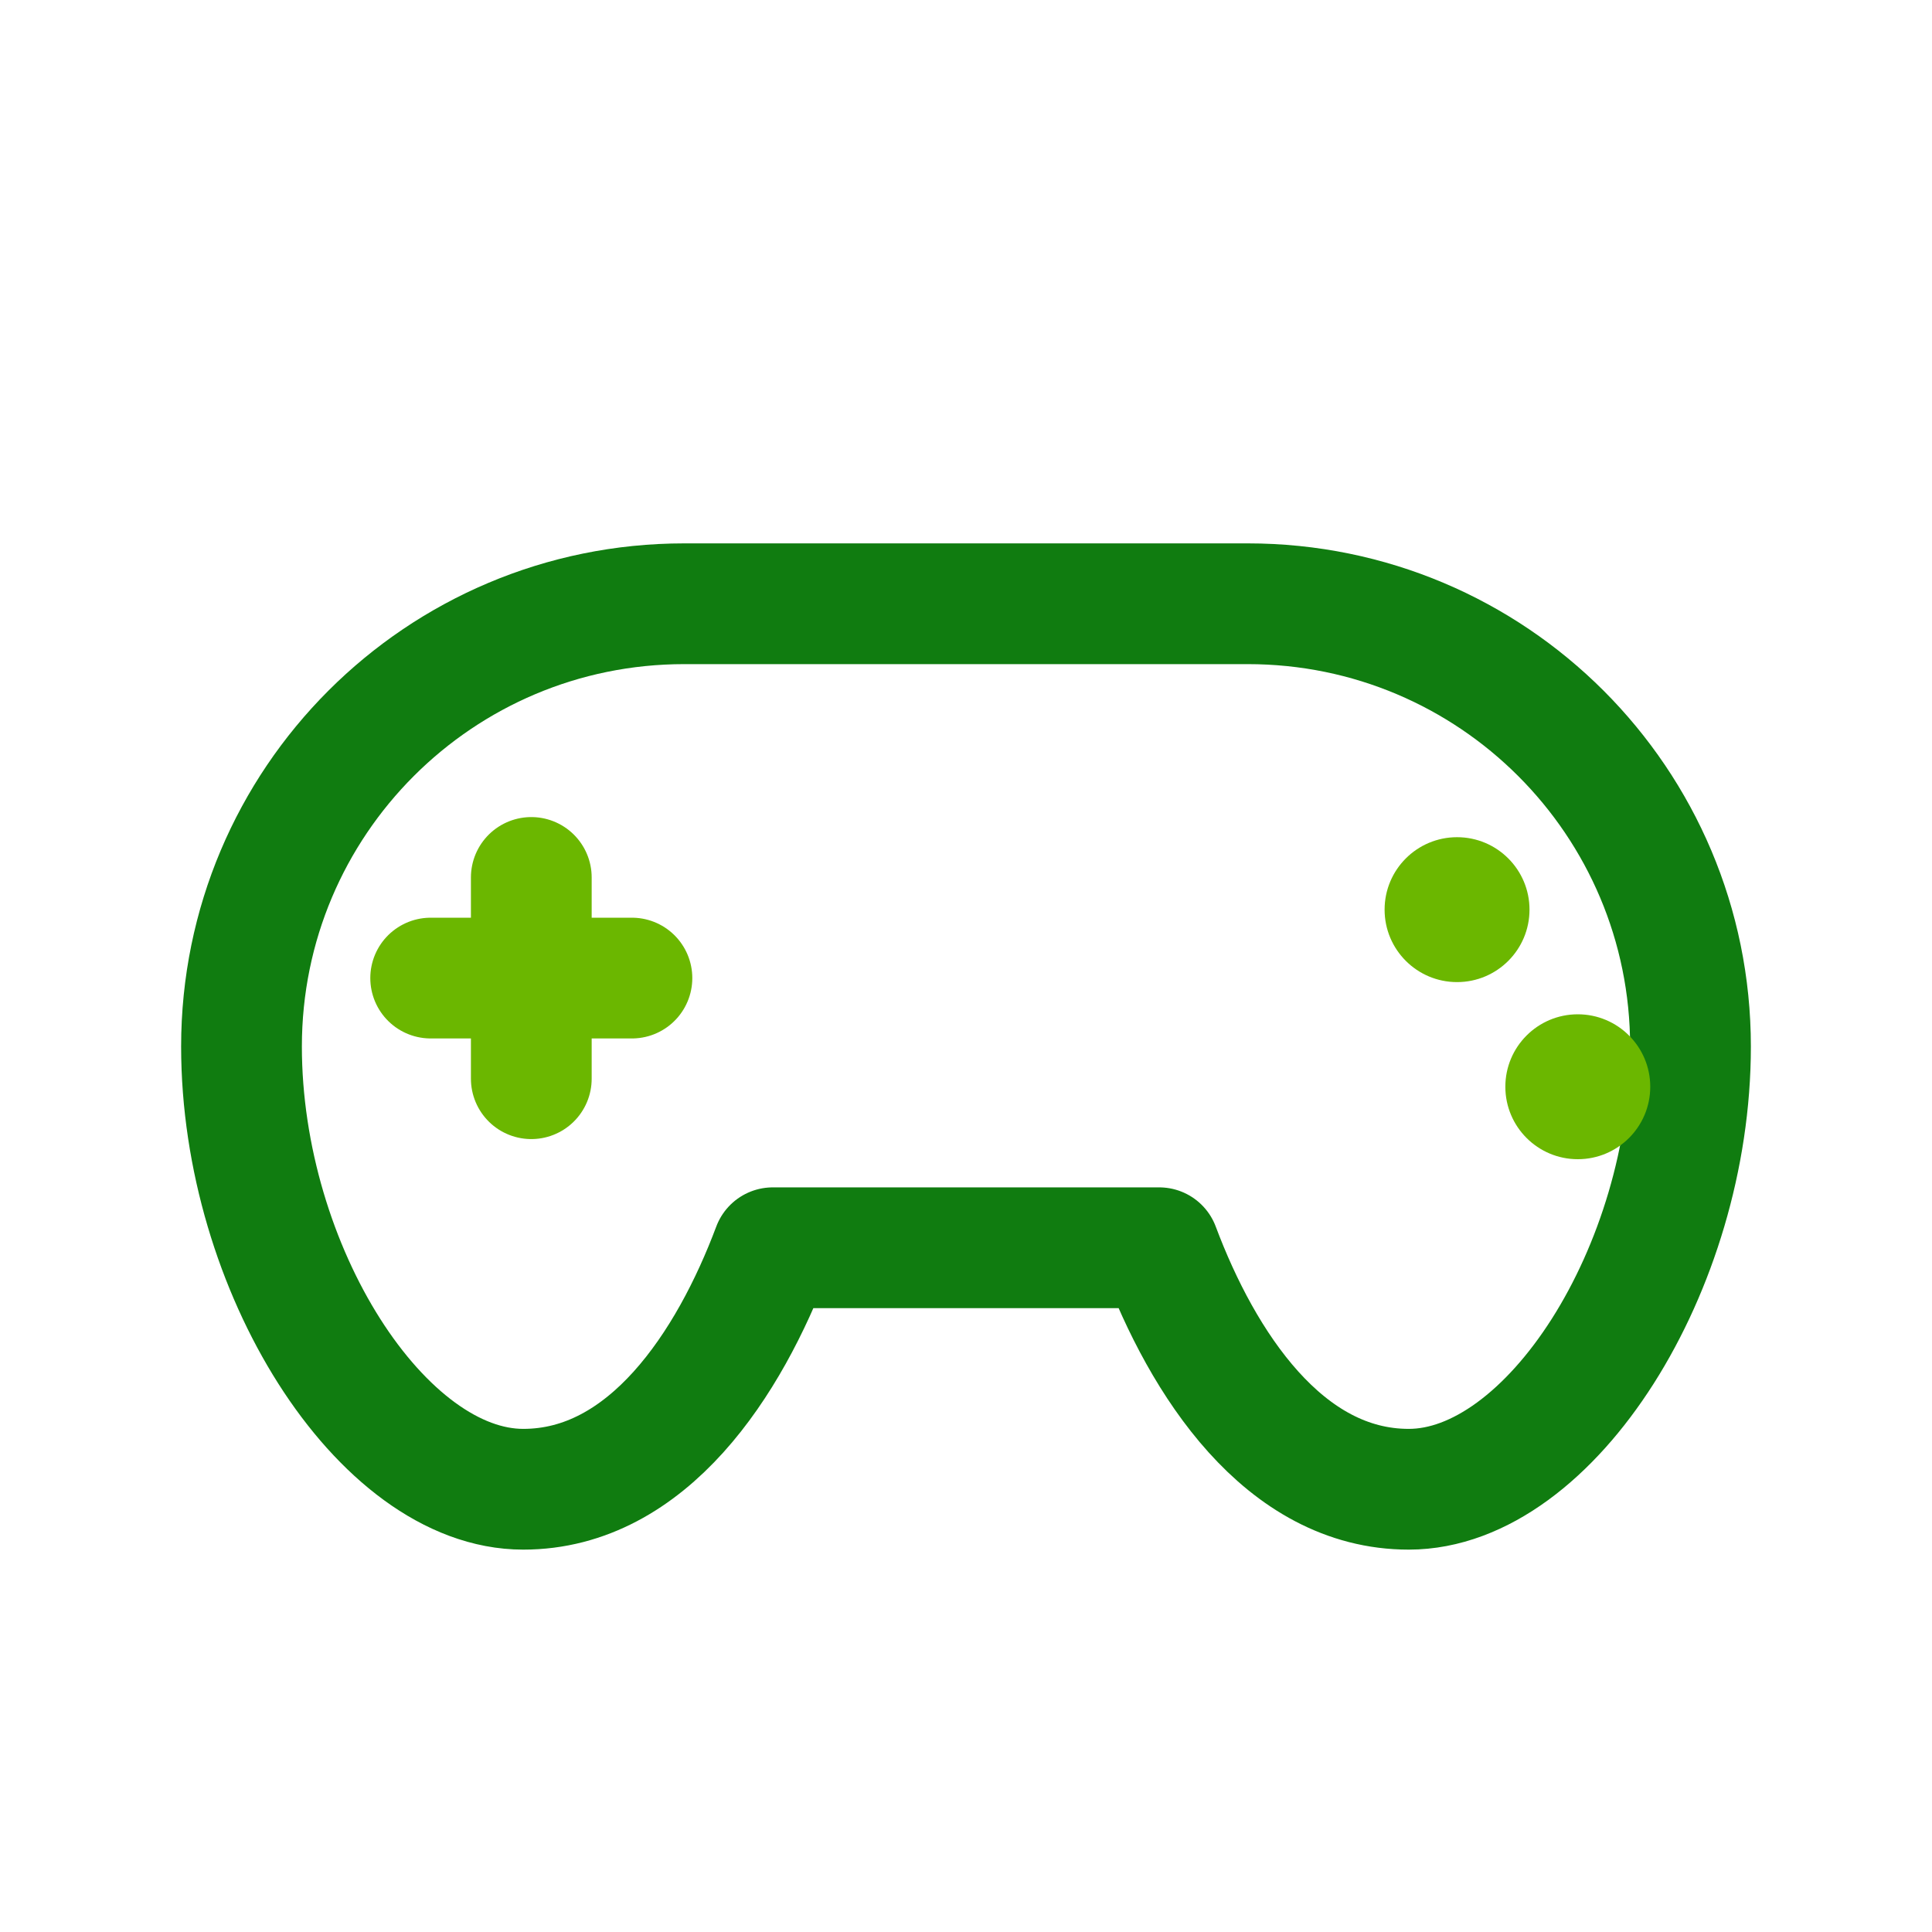
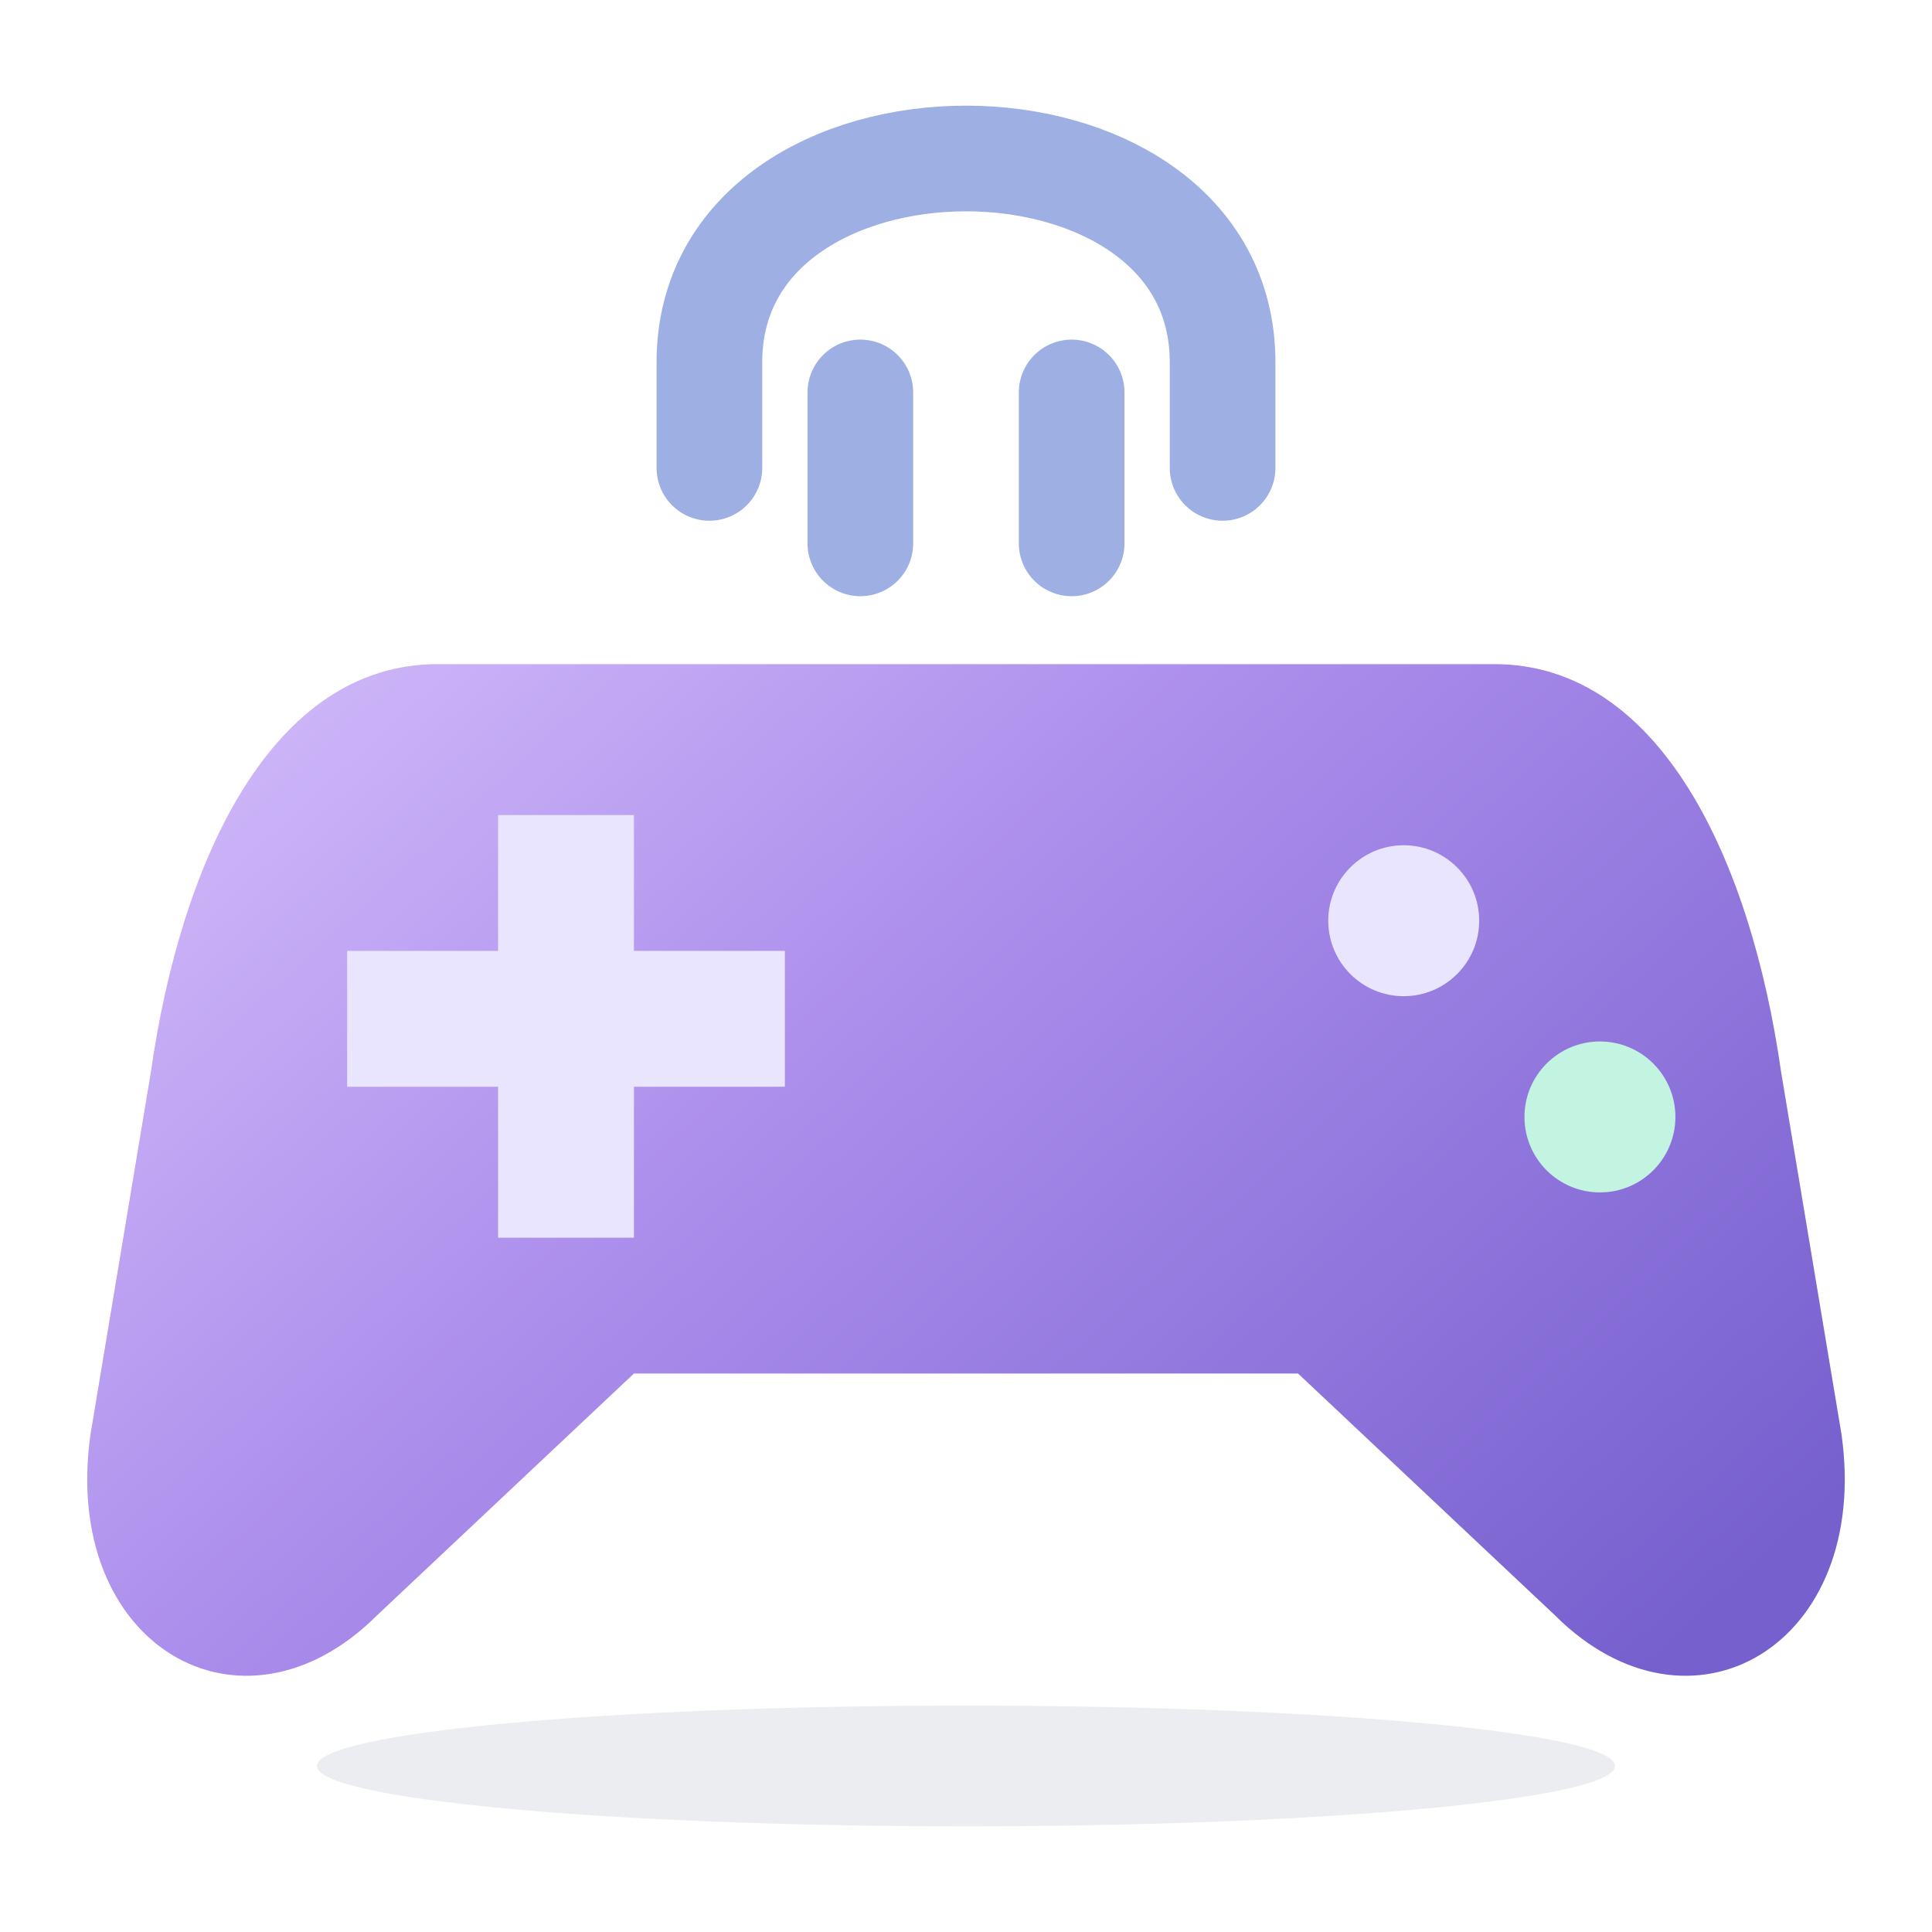
- <svg xmlns="http://www.w3.org/2000/svg" width="24" height="24" viewBox="0 0 24 24" fill="none">
-   <path fill="none" d="M8.5 7.5H15.5C18.54 7.5 21 9.96 21 13C21 15.76 19.26 18.5 17.5 18.5C15.95 18.5 14.94 16.94 14.4 15.5H9.6C9.06 16.94 8.05 18.5 6.5 18.5C4.74 18.5 3 15.76 3 13C3 9.96 5.46 7.5 8.5 7.5Z" stroke="#107C10" stroke-width="1.5" stroke-linecap="round" stroke-linejoin="round" />
-   <path fill="none" d="M6.6 10.9V13.4M5.35 12.15H7.85" stroke="#6BB700" stroke-width="1.5" stroke-linecap="round" stroke-linejoin="round" />
-   <path d="M17.2 11.3A0.9 0.9 0 1 1 19 11.3A0.9 0.9 0 1 1 17.2 11.3Z M18.7 13.5A0.9 0.9 0 1 1 20.5 13.5A0.9 0.9 0 1 1 18.7 13.5Z" fill="#6BB700" />
+ <svg xmlns="http://www.w3.org/2000/svg" viewBox="0 0 128 128" fill="none">
+   <defs>
+     <linearGradient id="a" x1="20" y1="16" x2="108" y2="112" gradientUnits="userSpaceOnUse">
+       <stop offset="0.000" stop-color="#DFCAFF" />
+       <stop offset="0.500" stop-color="#AA8CEB" />
+       <stop offset="1.000" stop-color="#7660CE" />
+     </linearGradient>
+     <linearGradient id="b" x1="20" y1="16" x2="108" y2="112" gradientUnits="userSpaceOnUse">
+       <stop offset="0.000" stop-color="#FFFFFF" />
+       <stop offset="1.000" stop-color="#E5F1FB" />
+     </linearGradient>
+     <linearGradient id="c" x1="20" y1="16" x2="108" y2="112" gradientUnits="userSpaceOnUse">
+       <stop offset="0.000" stop-color="#A5B9CA" />
+       <stop offset="1.000" stop-color="#4C637B" />
+     </linearGradient>
+     <linearGradient id="accent" x1="20" y1="16" x2="108" y2="112" gradientUnits="userSpaceOnUse">
+       <stop offset="0.000" stop-color="#9EE8C7" />
+       <stop offset="1.000" stop-color="#27AD83" />
+     </linearGradient>
+   </defs>
+   <ellipse cx="64" cy="117" rx="43" ry="4" fill="#233B58" opacity=".09" />
+   <path d="M29 44h70c11 0 17 13 19 27l4 24c2 14-10 21-19 12L86 91H42l-17 16C16 116 4 109 6 95l4-24c2-14 8-27 19-27Z" fill="url(#a)" />
+   <path d="M23 63h10v-9h9v9h10v9H42v10h-9V72H23Z" fill="#E9E5FF" />
+   <circle cx="93" cy="61" r="5" fill="#E9E5FF" />
+   <circle cx="106" cy="74" r="5" fill="#C3F3E1" />
+   <path d="M47 31v-7c0-18 34-18 34 0v7m-24-5v10m14-10v10" fill="none" stroke="#9EAFE4" stroke-width="7" stroke-linecap="round" stroke-linejoin="round" />
</svg>
